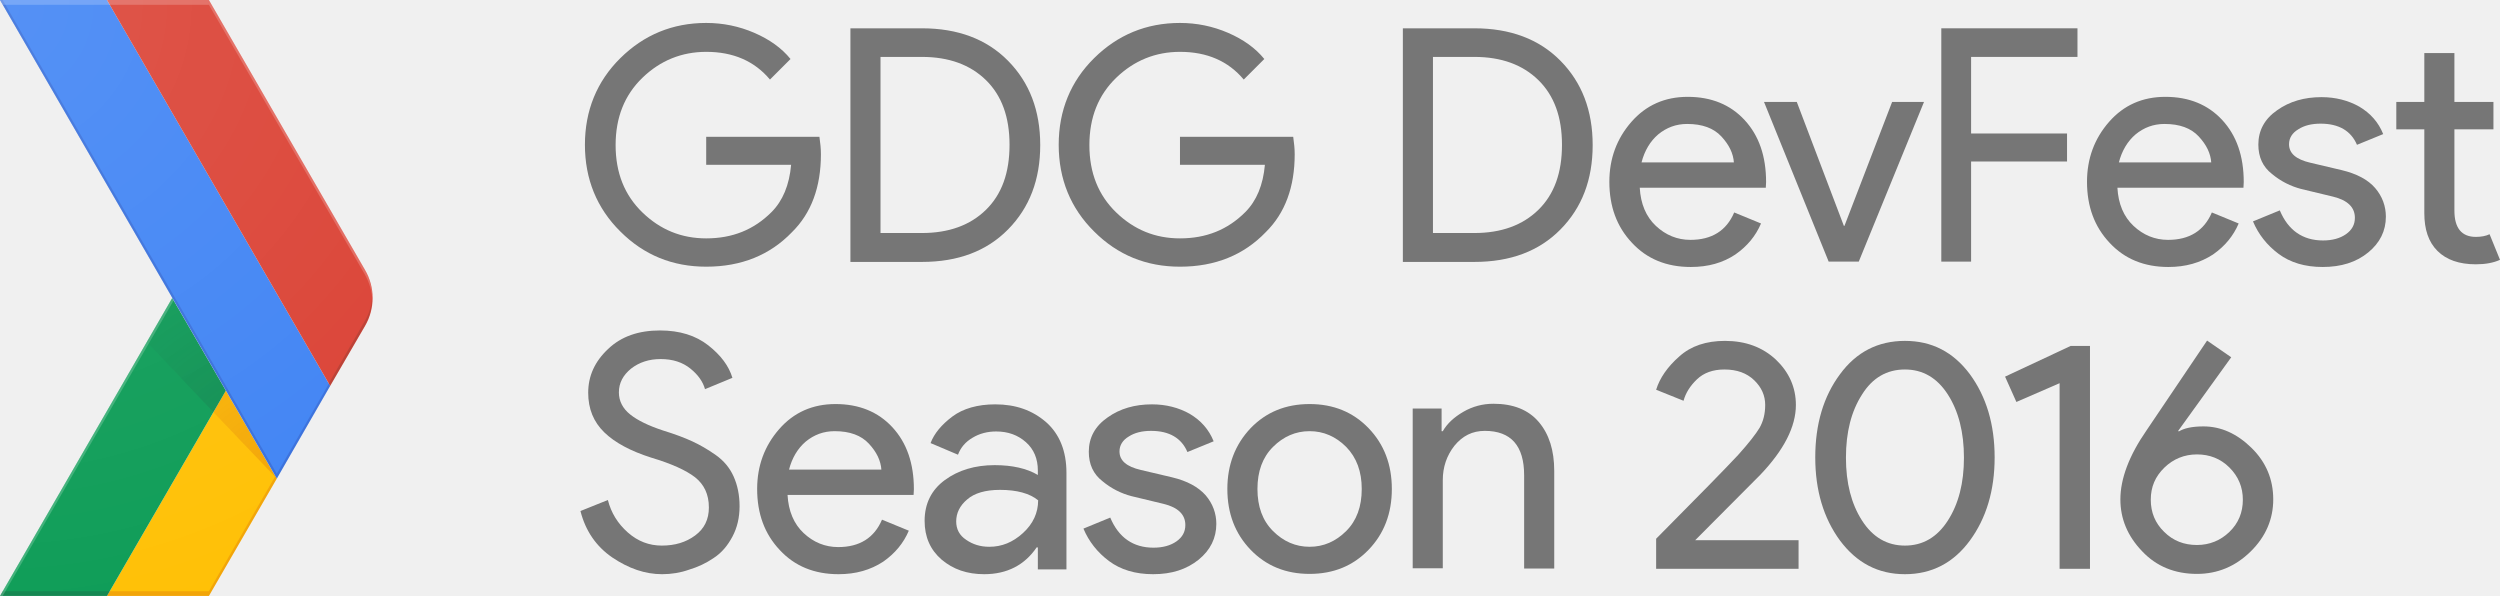
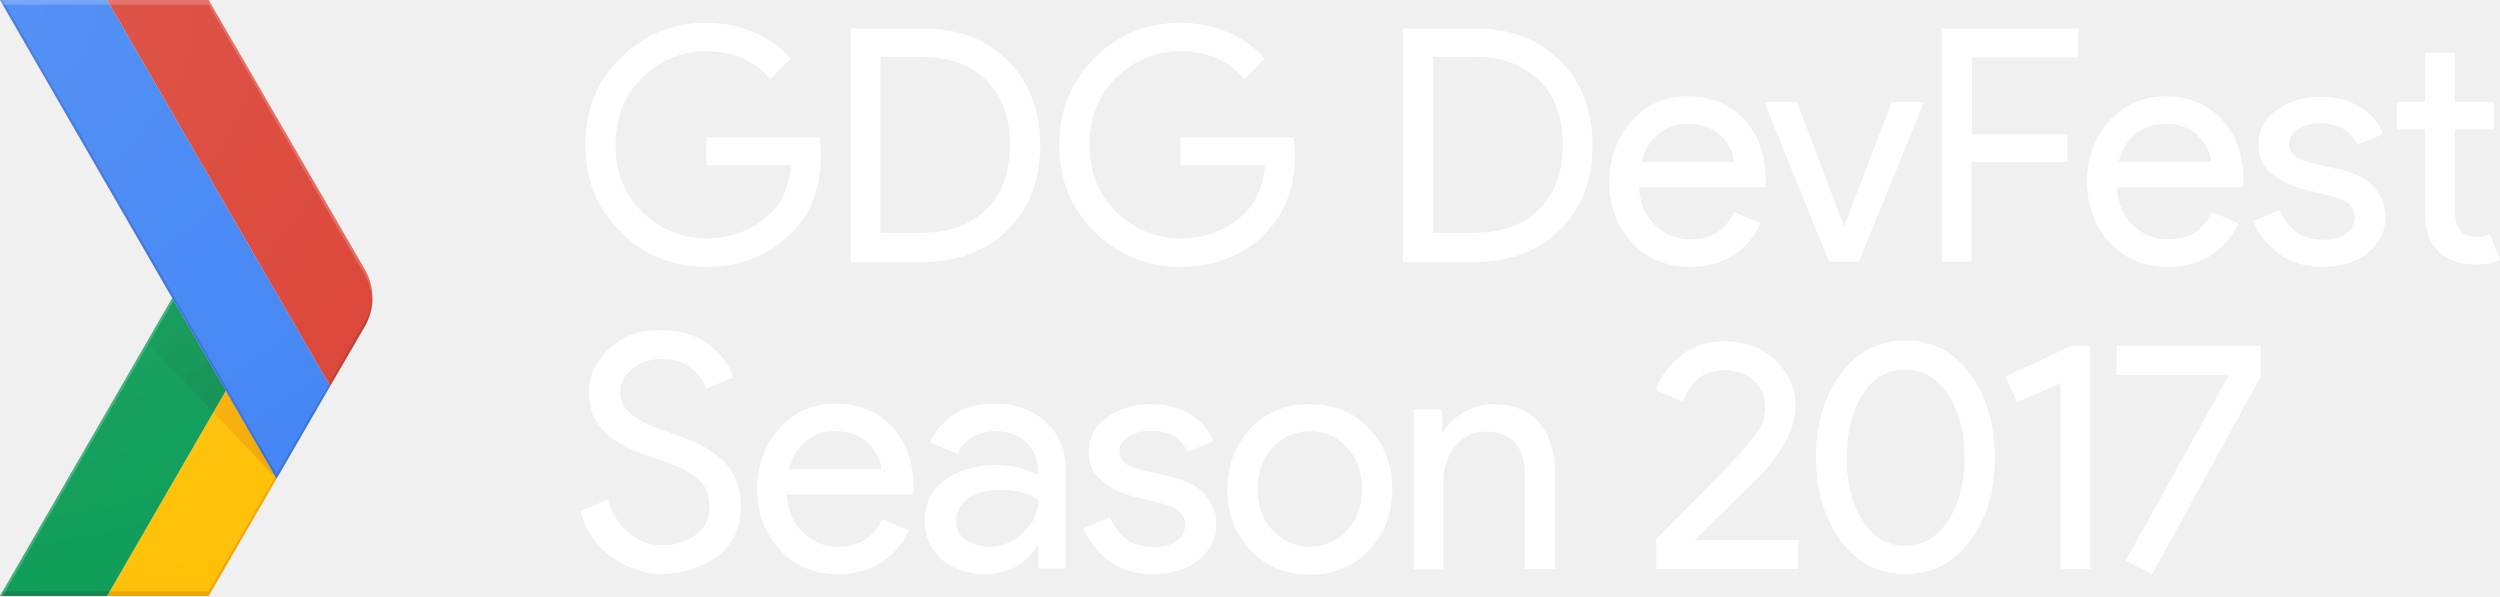
- <svg xmlns="http://www.w3.org/2000/svg" id="Layer_4" viewBox="0 0 839 200">
-   <style>.st0{fill:none;} .st1{fill:#FFC107;} .st2{fill:#0F9D58;} .st3{opacity:0.2;fill:#BF360C;enable-background:new ;} .st4{opacity:0.2;fill:#263238;enable-background:new ;} .st5{opacity:0.2;fill:#FFFFFF;enable-background:new ;} .st6{fill:url(#XMLID_126_);} .st7{fill:url(#XMLID_127_);} .st8{fill:#4285F4;} .st9{fill:#DB4437;} .st10{opacity:0.2;fill:#1A237E;enable-background:new ;} .st11{opacity:0.2;fill:#3E2723;enable-background:new ;} .st12{fill:url(#XMLID_128_);} .st13{fill:#767676;}</style>
+ <svg xmlns="http://www.w3.org/2000/svg" id="Layer_4" viewBox="0 0 536.9 128">
+   <style>.st0{fill:none}.st1{fill:#ffc107}.st2{fill:#0f9d58}.st3{fill:#bf360c}.st3,.st4,.st5{opacity:.2;enable-background:new}.st4{fill:#263238}.st5{fill:#fff}.st6{fill:url(#XMLID_2_)}.st7{fill:url(#XMLID_3_)}.st8{fill:#4285f4}.st9{fill:#db4437}.st10,.st11{opacity:.2;fill:#1a237e;enable-background:new}.st11{fill:#3e2723}.st12{fill:url(#XMLID_4_)}.st13{fill:#fff}</style>
  <g id="XMLID_60_">
    <g id="XMLID_61_">
      <g id="XMLID_62_">
-         <path id="XMLID_106_" class="st0" d="M122.5 90.6L70.1 0H0l57.8 100L0 200h70.1l52.4-90.6c3.3-5.8 3.3-13 0-18.8z" />
-         <path id="XMLID_105_" class="st1" d="M92.4 159.8l-16.6-28.7L35.9 200h34.2l22.8-39.4z" />
-         <path id="XMLID_104_" class="st0" d="M122.5 90.6L70.1 0H0l57.8 100L0 200h70.1l52.4-90.6c3.3-5.8 3.3-13 0-18.8z" />
-         <path id="XMLID_103_" class="st2" d="M57.8 100l18 31.1L35.9 200H0z" />
-         <path id="XMLID_102_" class="st0" d="M122.5 90.6L70.1 0H0l57.8 100L0 200h70.1l52.4-90.6c3.3-5.8 3.3-13 0-18.8z" />
-         <path id="XMLID_101_" class="st3" d="M70.1 198.4H36.8l-.9 1.6h34.2l22.8-39.4-.5-.8z" />
-         <path id="XMLID_100_" class="st0" d="M122.5 90.6L70.1 0H0l57.8 100L0 200h70.1l52.4-90.6c3.3-5.8 3.3-13 0-18.8z" />
-         <path id="XMLID_99_" class="st4" d="M.9 198.4L0 200h35.9l.9-1.6z" />
-         <path id="XMLID_98_" class="st0" d="M122.5 90.6L70.1 0H0l57.8 100L0 200h70.1l52.4-90.6c3.3-5.8 3.3-13 0-18.8z" />
-         <path id="XMLID_96_" class="st5" d="M0 200h.9l57.4-99.2-.5-.8z" />
-         <path id="XMLID_94_" class="st0" d="M122.5 90.6L70.1 0H0l57.8 100L0 200h70.1l52.4-90.6c3.3-5.8 3.3-13 0-18.8z" />
-         <radialGradient id="XMLID_126_" cx="92.62" cy="2707.501" r="69.162" gradientTransform="matrix(1 0 0 -1 0 2867.46)" gradientUnits="userSpaceOnUse">
+         <path id="XMLID_106_" class="st0" d="M78.4 58L44.8 0H0l37 64-37 64h44.8l33.5-58c2.2-3.7 2.2-8.3.1-12z" />
+         <path id="XMLID_105_" class="st1" d="M59.2 102.3L48.5 83.9 23 128h21.8l14.6-25.2z" />
+         <path id="XMLID_104_" class="st0" d="M78.4 58L44.8 0H0l37 64-37 64h44.8l33.5-58c2.2-3.7 2.2-8.3.1-12z" />
+         <path id="XMLID_103_" class="st2" d="M37 64l11.5 19.9L23 128H0z" />
+         <path id="XMLID_102_" class="st0" d="M78.4 58L44.8 0H0l37 64-37 64h44.8l33.5-58c2.2-3.7 2.2-8.3.1-12z" />
+         <path id="XMLID_101_" class="st3" d="M44.8 127H23.6l-.6 1h21.8l14.6-25.2-.2-.5z" />
+         <path id="XMLID_100_" class="st0" d="M78.4 58L44.8 0H0l37 64-37 64h44.8l33.5-58c2.2-3.7 2.2-8.3.1-12z" />
+         <path id="XMLID_99_" class="st4" d="M.6 127l-.6 1h23l.6-1z" />
+         <path id="XMLID_98_" class="st0" d="M78.4 58L44.8 0H0l37 64-37 64h44.8l33.5-58c2.2-3.7 2.2-8.3.1-12z" />
+         <path id="XMLID_96_" class="st5" d="M0 128h.6l36.7-63.5-.3-.5z" />
+         <path id="XMLID_94_" class="st0" d="M78.4 58L44.8 0H0l37 64-37 64h44.8l33.5-58c2.2-3.7 2.2-8.3.1-12z" />
+         <radialGradient id="XMLID_2_" cx="59.277" cy="2693.086" r="44.264" gradientTransform="matrix(1 0 0 -1 0 2795.46)" gradientUnits="userSpaceOnUse">
          <stop offset="0" stop-color="#BF360C" stop-opacity=".2" />
          <stop offset="1" stop-color="#BF360C" stop-opacity=".02" />
        </radialGradient>
-         <path id="XMLID_92_" class="st6" d="M92.9 160.6l-17.1-29.5-4.2 7.2z" />
-         <path id="XMLID_90_" class="st0" d="M122.5 90.6L70.1 0H0l57.8 100L0 200h70.1l52.4-90.6c3.3-5.8 3.3-13 0-18.8z" />
-         <radialGradient id="XMLID_127_" cx="92.423" cy="2707.063" r="69.723" gradientTransform="matrix(1 0 0 -1 0 2867.46)" gradientUnits="userSpaceOnUse">
+         <path id="XMLID_92_" class="st6" d="M59.4 102.8L48.5 83.9l-2.7 4.6z" />
+         <path id="XMLID_90_" class="st0" d="M78.4 58L44.8 0H0l37 64-37 64h44.8l33.5-58c2.2-3.7 2.2-8.3.1-12z" />
+         <radialGradient id="XMLID_3_" cx="59.151" cy="2692.806" r="44.623" gradientTransform="matrix(1 0 0 -1 0 2795.46)" gradientUnits="userSpaceOnUse">
          <stop offset="0" stop-color="#263238" stop-opacity=".2" />
          <stop offset="1" stop-color="#263238" stop-opacity=".02" />
        </radialGradient>
-         <path id="XMLID_89_" class="st7" d="M71.6 138.3l4.2-7.2-18-31.1-8.5 14.8z" />
-         <path id="XMLID_88_" class="st0" d="M122.5 90.6L70.1 0H0l57.8 100L0 200h70.1l52.4-90.6c3.3-5.8 3.3-13 0-18.8z" />
+         <path id="XMLID_89_" class="st7" d="M45.8 88.5l2.7-4.6L37 64l-5.5 9.5z" />
+         <path id="XMLID_88_" class="st0" d="M78.4 58L44.8 0H0l37 64-37 64h44.8l33.5-58c2.2-3.7 2.2-8.3.1-12z" />
        <g id="XMLID_85_">
          <g id="XMLID_86_">
-             <path id="XMLID_87_" class="st8" d="M35.9 0H0l92.9 160.6 17.9-31.1z" />
+             <path id="XMLID_87_" class="st8" d="M23 0H0l59.4 102.8 11.5-19.9z" />
          </g>
        </g>
-         <path id="XMLID_84_" class="st0" d="M122.5 90.6L70.1 0H0l57.8 100L0 200h70.1l52.4-90.6c3.3-5.8 3.3-13 0-18.8z" />
-         <path id="XMLID_83_" class="st9" d="M122.5 109.4c3.4-5.8 3.4-13 0-18.8L70.1 0H35.9l74.9 129.5 11.7-20.1z" />
-         <path id="XMLID_82_" class="st0" d="M122.5 90.6L70.1 0H0l57.8 100L0 200h70.1l52.4-90.6c3.3-5.8 3.3-13 0-18.8z" />
-         <path id="XMLID_71_" class="st10" d="M110.8 129.5l-.4-.8L92.9 159 .9 0H0l92.9 160.6 17.9-31.1z" />
-         <path id="XMLID_69_" class="st0" d="M122.5 90.6L70.1 0H0l57.8 100L0 200h70.1l52.4-90.6c3.3-5.8 3.3-13 0-18.8z" />
-         <path id="XMLID_67_" class="st5" d="M70.1 1.6l52.4 90.6c1.5 2.7 2.3 5.6 2.5 8.6.1-3.5-.7-7-2.5-10.2L70.1 0H0l.9 1.6h69.2z" />
-         <path id="XMLID_66_" class="st0" d="M122.5 90.6L70.1 0H0l57.8 100L0 200h70.1l52.4-90.6c3.3-5.8 3.3-13 0-18.8z" />
-         <path id="XMLID_65_" class="st11" d="M110.8 129.5l11.6-20.1c1.8-3.1 2.6-6.7 2.5-10.2-.1 3-.9 5.9-2.5 8.6l-12.1 20.9.5.8z" />
-         <path id="XMLID_64_" class="st0" d="M122.5 90.6L70.1 0H0l57.8 100L0 200h70.1l52.4-90.6c3.3-5.8 3.3-13 0-18.8z" />
-         <radialGradient id="XMLID_128_" cx="-1.563" cy="2865.898" r="209.922" gradientTransform="matrix(1 0 0 -1 0 2867.46)" gradientUnits="userSpaceOnUse">
+         <path id="XMLID_84_" class="st0" d="M78.4 58L44.8 0H0l37 64-37 64h44.8l33.5-58c2.2-3.7 2.2-8.3.1-12z" />
+         <path id="XMLID_83_" class="st9" d="M78.4 70c2.1-3.7 2.1-8.3 0-12L44.8 0H23l47.9 82.9L78.4 70z" />
+         <path id="XMLID_82_" class="st0" d="M78.4 58L44.8 0H0l37 64-37 64h44.8l33.5-58c2.2-3.7 2.2-8.3.1-12z" />
+         <path id="XMLID_71_" class="st10" d="M70.9 82.9l-.2-.5-11.3 19.4L.6 0H0l59.4 102.8 11.5-19.9z" />
+         <path id="XMLID_69_" class="st0" d="M78.4 58L44.8 0H0l37 64-37 64h44.8l33.5-58c2.2-3.7 2.2-8.3.1-12z" />
+         <path id="XMLID_67_" class="st5" d="M44.8 1l33.5 58c1 1.7 1.5 3.6 1.6 5.5.1-2.2-.4-4.5-1.6-6.5L44.8 0H0l.6 1h44.2z" />
+         <path id="XMLID_66_" class="st0" d="M78.4 58L44.8 0H0l37 64-37 64h44.8l33.5-58c2.2-3.7 2.2-8.3.1-12z" />
+         <path id="XMLID_65_" class="st11" d="M70.9 82.9L78.4 70c1.2-2 1.7-4.3 1.6-6.5-.1 1.9-.6 3.8-1.6 5.5l-7.7 13.4.2.5z" />
+         <path id="XMLID_64_" class="st0" d="M78.4 58L44.8 0H0l37 64-37 64h44.8l33.5-58c2.2-3.7 2.2-8.3.1-12z" />
+         <radialGradient id="XMLID_4_" cx="-1" cy="2794.46" r="134.35" gradientTransform="matrix(1 0 0 -1 0 2795.46)" gradientUnits="userSpaceOnUse">
          <stop offset="0" stop-color="#FFF" stop-opacity=".1" />
          <stop offset="1" stop-color="#FFF" stop-opacity="0" />
        </radialGradient>
-         <path id="XMLID_63_" class="st12" d="M122.5 90.6L70.1 0H0l57.8 100L0 200h70.1l52.4-90.6c3.3-5.8 3.3-13 0-18.8z" />
+         <path id="XMLID_63_" class="st12" d="M78.4 58L44.8 0H0l37 64-37 64h44.8l33.5-58c2.2-3.7 2.2-8.3.1-12z" />
      </g>
    </g>
  </g>
-   <g id="XMLID_7_">
-     <path id="XMLID_2_" class="st13" d="M275.5 51.8c0 10.9-3.2 19.7-9.7 26.1-7.4 7.7-17 11.6-28.8 11.6-11.3 0-20.9-3.9-28.8-11.8-7.9-7.8-11.9-17.6-11.9-29.1s4-21.3 11.9-29.1c7.9-7.8 17.5-11.8 28.8-11.8 5.6 0 11 1.1 16.1 3.3 5.1 2.2 9.2 5.1 12.2 8.8l-6.9 6.9c-5.2-6.2-12.3-9.3-21.4-9.3-8.2 0-15.4 2.9-21.4 8.7-6 5.8-9 13.3-9 22.6s3 16.8 9 22.6c6 5.8 13.1 8.7 21.4 8.7 8.8 0 16-2.9 21.9-8.8 3.8-3.8 6-9.1 6.6-15.9H237v-9.4h38c.3 2.1.5 4 .5 5.9z" />
-     <path id="XMLID_4_" class="st13" d="M285.4 87.8V9.5h24c12 0 21.7 3.6 28.9 10.9 7.2 7.3 10.8 16.7 10.8 28.3s-3.6 21-10.8 28.3c-7.2 7.3-16.8 10.9-28.9 10.9h-24zm10.1-9.6h13.9c9 0 16.2-2.6 21.5-7.8 5.3-5.2 7.9-12.4 7.9-21.8 0-9.3-2.6-16.5-7.9-21.7-5.3-5.2-12.5-7.8-21.5-7.8h-13.9v59.1z" />
-     <path id="XMLID_8_" class="st13" d="M434.5 51.8c0 10.9-3.2 19.7-9.7 26.1-7.4 7.7-17 11.6-28.8 11.6-11.3 0-20.9-3.9-28.8-11.8-7.9-7.8-11.9-17.6-11.9-29.1s4-21.3 11.9-29.1c7.9-7.8 17.5-11.8 28.8-11.8 5.6 0 11 1.1 16.1 3.3 5.1 2.2 9.2 5.1 12.2 8.8l-6.9 6.9c-5.2-6.2-12.3-9.3-21.4-9.3-8.2 0-15.4 2.9-21.4 8.7-6 5.8-9 13.3-9 22.6s3 16.8 9 22.6c6 5.8 13.1 8.7 21.4 8.7 8.8 0 16-2.9 21.9-8.8 3.8-3.8 6-9.1 6.6-15.9H396v-9.4h38c.3 2.1.5 4 .5 5.9z" />
-     <path id="XMLID_10_" class="st13" d="M470.8 87.8V9.5h24c12 0 21.7 3.6 28.9 10.9 7.2 7.3 10.8 16.7 10.8 28.3s-3.6 21-10.8 28.3c-7.2 7.3-16.8 10.9-28.9 10.9h-24zm10.1-9.6h13.9c9 0 16.2-2.6 21.5-7.8 5.3-5.2 7.9-12.4 7.9-21.8 0-9.3-2.6-16.5-7.9-21.7-5.3-5.2-12.5-7.8-21.5-7.8h-13.9v59.1z" />
-     <path id="XMLID_13_" class="st13" d="M567.4 89.6c-8.1 0-14.7-2.7-19.7-8.1-5.1-5.4-7.6-12.2-7.6-20.5 0-7.8 2.5-14.5 7.4-20.1 4.9-5.6 11.2-8.4 18.9-8.4 7.9 0 14.3 2.6 19.1 7.8 4.8 5.2 7.2 12.1 7.2 20.8l-.1 1.9h-42.3c.3 5.4 2.1 9.7 5.4 12.8 3.3 3.1 7.2 4.7 11.6 4.7 7.2 0 12.1-3.1 14.7-9.2l9 3.7c-1.8 4.2-4.6 7.6-8.6 10.4-4.2 2.8-9.1 4.2-15 4.2zm14.5-35c-.2-3.1-1.6-6-4.2-8.8-2.6-2.8-6.4-4.2-11.5-4.2-3.7 0-6.9 1.2-9.7 3.5-2.7 2.3-4.6 5.5-5.6 9.4h31z" />
-     <path id="XMLID_16_" class="st13" d="M613.7 87.8L592 34.2h11l15.8 41.6h.2l16-41.6h10.7l-21.9 53.6h-10.1z" />
-     <path id="XMLID_18_" class="st13" d="M661.6 87.8h-10.1V9.5h45.7v9.6h-35.7v25.7h32.2v9.4h-32.2v33.6z" />
-     <path id="XMLID_20_" class="st13" d="M727.7 89.6c-8.1 0-14.7-2.7-19.7-8.1-5.1-5.4-7.6-12.2-7.6-20.5 0-7.8 2.5-14.5 7.4-20.1 4.9-5.6 11.2-8.4 18.9-8.4 7.9 0 14.3 2.6 19.1 7.8 4.8 5.2 7.2 12.1 7.2 20.8l-.1 1.9h-42.3c.3 5.4 2.1 9.7 5.4 12.8 3.3 3.1 7.2 4.7 11.6 4.7 7.2 0 12.1-3.1 14.7-9.2l9 3.7c-1.8 4.2-4.6 7.6-8.6 10.4-4.3 2.8-9.2 4.2-15 4.2zm14.4-35c-.2-3.1-1.6-6-4.2-8.8-2.6-2.8-6.4-4.2-11.5-4.2-3.7 0-6.9 1.2-9.7 3.5-2.7 2.3-4.6 5.5-5.6 9.4h31z" />
-     <path id="XMLID_27_" class="st13" d="M779.5 89.6c-6 0-10.9-1.5-14.8-4.4-3.9-2.9-6.8-6.6-8.6-10.9l9-3.7c2.8 6.7 7.7 10.1 14.5 10.1 3.1 0 5.7-.7 7.7-2.1 2-1.4 3-3.2 3-5.5 0-3.5-2.4-5.9-7.3-7.1l-10.8-2.6c-3.4-.9-6.7-2.5-9.7-5-3.1-2.4-4.6-5.7-4.6-9.9 0-4.7 2.1-8.6 6.3-11.5 4.2-3 9.2-4.4 14.9-4.4 4.7 0 9 1.1 12.7 3.2 3.7 2.2 6.4 5.2 8 9.2l-8.8 3.6c-2-4.7-6.1-7.1-12.2-7.1-3 0-5.5.6-7.5 1.9-2 1.2-3.1 2.9-3.1 5 0 3.1 2.4 5.1 7.1 6.2l10.6 2.5c5 1.2 8.8 3.2 11.2 6 2.4 2.8 3.6 6.1 3.6 9.6 0 4.8-2 8.8-5.9 12-4 3.3-9.1 4.9-15.3 4.9z" />
-     <path id="XMLID_29_" class="st13" d="M830.9 88.7c-5.6 0-9.9-1.5-12.9-4.5s-4.4-7.2-4.4-12.7V43.4h-9.4v-9.2h9.4V17.8h10.1v16.4h13.1v9.2h-13.1v27.3c0 5.8 2.4 8.8 7.2 8.8 1.8 0 3.4-.3 4.6-.9l3.5 8.6c-2.2 1-4.9 1.5-8.1 1.5z" />
-     <path id="XMLID_31_" class="st13" d="M222.2 192.7c-5.7 0-11.2-1.9-16.7-5.6-5.4-3.7-9-8.9-10.7-15.6l9.2-3.7c1.1 4.3 3.3 7.9 6.7 10.9 3.4 3 7.2 4.4 11.4 4.4 4.4 0 8.1-1.1 11.2-3.4 3.1-2.3 4.6-5.4 4.6-9.4 0-4.4-1.6-7.7-4.6-10.1-3.1-2.4-8-4.6-14.7-6.6-6.9-2.2-12.2-5-15.8-8.5-3.6-3.5-5.4-7.9-5.4-13.3 0-5.6 2.2-10.5 6.7-14.7 4.4-4.2 10.2-6.2 17.4-6.2 6.6 0 12 1.7 16.2 5 4.2 3.3 6.9 6.9 8.1 10.9l-9.2 3.8c-.7-2.5-2.3-4.8-4.9-6.9-2.6-2.1-5.9-3.2-10-3.2-3.9 0-7.2 1.1-9.9 3.2-2.7 2.2-4.1 4.8-4.1 8 0 2.9 1.3 5.4 3.8 7.4s6.2 3.8 11.1 5.4c3.9 1.2 7.1 2.4 9.7 3.6 2.6 1.2 5.2 2.7 7.9 4.6 2.7 1.9 4.7 4.3 6 7.2 1.3 2.9 2 6.2 2 10s-.8 7.2-2.4 10.2c-1.6 3-3.6 5.4-6.2 7.1-2.6 1.8-5.4 3.1-8.4 4-2.8 1-5.9 1.5-9 1.5z" />
-     <path id="XMLID_33_" class="st13" d="M281.4 192.7c-8.1 0-14.7-2.7-19.7-8.1-5.1-5.4-7.6-12.2-7.6-20.5 0-7.8 2.5-14.5 7.4-20.1 4.9-5.6 11.2-8.4 18.9-8.4 7.9 0 14.3 2.6 19.1 7.8 4.8 5.2 7.2 12.1 7.2 20.8l-.1 1.9h-42.3c.3 5.4 2.1 9.7 5.4 12.8 3.3 3.1 7.2 4.7 11.6 4.7 7.2 0 12.1-3.1 14.7-9.2l9 3.7c-1.8 4.2-4.6 7.6-8.6 10.4-4.3 2.8-9.2 4.2-15 4.2zm14.4-35c-.2-3.1-1.6-6-4.2-8.8-2.6-2.8-6.4-4.2-11.5-4.2-3.7 0-6.9 1.2-9.7 3.5-2.7 2.3-4.6 5.5-5.6 9.4h31z" />
-     <path id="XMLID_36_" class="st13" d="M330.3 192.7c-5.7 0-10.4-1.6-14.3-4.9-3.8-3.3-5.7-7.6-5.7-13 0-5.8 2.3-10.4 6.8-13.7 4.5-3.3 10.1-5 16.7-5 5.9 0 10.8 1.1 14.5 3.3v-1.5c0-3.9-1.3-7.1-4-9.5-2.7-2.4-6-3.6-10-3.6-2.9 0-5.6.7-7.9 2.1-2.4 1.4-4 3.3-4.9 5.7l-9.2-3.9c1.2-3.2 3.7-6.2 7.3-8.9 3.6-2.7 8.5-4.1 14.4-4.1 6.9 0 12.5 2 17.1 6 4.5 4 6.8 9.7 6.8 17v32.4h-9.6v-7.4h-.4c-4 5.9-9.9 9-17.6 9zm1.7-9.2c4.2 0 7.9-1.5 11.3-4.6 3.4-3.1 5.1-6.8 5.1-11-2.8-2.3-7.1-3.5-12.8-3.5-4.9 0-8.6 1.1-11 3.2-2.5 2.1-3.7 4.6-3.7 7.4 0 2.6 1.1 4.7 3.4 6.2 2.2 1.5 4.7 2.3 7.7 2.3z" />
-     <path id="XMLID_39_" class="st13" d="M387 192.7c-6 0-10.9-1.5-14.8-4.4-3.9-2.9-6.8-6.6-8.6-10.9l9-3.7c2.8 6.7 7.7 10.1 14.5 10.1 3.1 0 5.7-.7 7.7-2.1 2-1.4 3-3.2 3-5.5 0-3.5-2.4-5.9-7.3-7.1l-10.8-2.6c-3.4-.9-6.7-2.5-9.7-5-3.1-2.4-4.6-5.7-4.6-9.9 0-4.7 2.1-8.6 6.3-11.5 4.2-3 9.2-4.4 14.9-4.4 4.7 0 9 1.1 12.7 3.2 3.7 2.2 6.4 5.2 8 9.2l-8.8 3.6c-2-4.7-6.1-7.1-12.2-7.1-3 0-5.5.6-7.5 1.9-2 1.2-3.1 2.9-3.1 5 0 3.1 2.4 5.1 7.1 6.2l10.6 2.5c5 1.2 8.7 3.2 11.2 6 2.4 2.8 3.6 6.1 3.6 9.6 0 4.8-2 8.8-5.9 12-4.1 3.3-9.1 4.9-15.3 4.9z" />
-     <path id="XMLID_41_" class="st13" d="M419.7 143.7c5.2-5.4 11.8-8.1 19.8-8.1s14.6 2.7 19.8 8.1c5.2 5.4 7.8 12.2 7.8 20.4s-2.6 15-7.8 20.4c-5.2 5.4-11.8 8.1-19.8 8.1s-14.6-2.7-19.8-8.1c-5.2-5.4-7.8-12.2-7.8-20.4 0-8.1 2.6-14.9 7.8-20.4zm7.5 34.5c3.5 3.5 7.6 5.3 12.3 5.3 4.7 0 8.8-1.8 12.3-5.3s5.2-8.2 5.2-14.1c0-5.8-1.7-10.5-5.2-14.1-3.5-3.5-7.6-5.3-12.3-5.3-4.7 0-8.8 1.8-12.3 5.3s-5.2 8.2-5.2 14.1 1.7 10.6 5.2 14.1z" />
-     <path id="XMLID_44_" class="st13" d="M483.8 137.3v7.4h.4c1.5-2.6 3.8-4.7 6.9-6.5 3.1-1.8 6.5-2.7 10.1-2.7 6.6 0 11.7 2 15.2 6.1s5.2 9.6 5.2 16.4v32.8h-10.1v-31.3c0-9.9-4.4-14.9-13.2-14.9-4.2 0-7.5 1.7-10.2 5-2.6 3.3-3.9 7.2-3.9 11.5v29.6h-10.1v-53.6h9.7z" />
-     <path id="XMLID_46_" class="st13" d="M603.5 190.9h-47.7v-10.1c14.3-14.4 23.4-23.7 27.5-28.1 3.6-4 6-7.1 7.2-9.1 1.2-2.1 1.9-4.6 1.9-7.7 0-3.1-1.2-5.9-3.7-8.3-2.5-2.4-5.8-3.6-10-3.6-3.8 0-6.9 1.1-9.2 3.3-2.3 2.2-3.8 4.6-4.5 7.2l-9.2-3.7c1.2-3.9 3.8-7.7 7.8-11.2 3.9-3.5 9-5.2 15.3-5.2 6.9 0 12.6 2.1 17.1 6.3 4.4 4.2 6.7 9.3 6.7 15.2 0 7.3-4 15.1-11.9 23.4l-21.9 22h34.7v9.6z" />
-     <path id="XMLID_48_" class="st13" d="M661.1 181.4c-5.5 7.5-12.8 11.3-21.8 11.3s-16.2-3.8-21.8-11.3c-5.5-7.5-8.3-16.8-8.3-27.9 0-11.2 2.8-20.5 8.3-27.9 5.5-7.5 12.8-11.2 21.8-11.2s16.2 3.7 21.8 11.2c5.5 7.5 8.3 16.8 8.3 27.9 0 11.1-2.8 20.4-8.3 27.9zm-21.8 1.7c6 0 10.8-2.8 14.4-8.4 3.6-5.6 5.4-12.6 5.4-21.1 0-8.5-1.8-15.6-5.4-21.2-3.6-5.6-8.4-8.4-14.4-8.4-6.1 0-10.9 2.8-14.4 8.4-3.6 5.6-5.4 12.6-5.4 21.2 0 8.5 1.8 15.5 5.4 21.1 3.6 5.6 8.4 8.4 14.4 8.4z" />
-     <path id="XMLID_51_" class="st13" d="M701.3 190.9h-10.1v-62.3l-14.5 6.3-3.8-8.5 22-10.3h6.5v74.8z" />
-     <path id="XMLID_53_" class="st13" d="M739.5 143.1c5.8 0 11.2 2.4 16.1 7.2 4.9 4.8 7.3 10.6 7.3 17.3 0 6.6-2.5 12.5-7.6 17.5s-11.1 7.5-18 7.5c-7.4 0-13.6-2.5-18.4-7.6-4.9-5.1-7.3-10.9-7.3-17.4 0-6.9 2.9-14.7 8.8-23.2l20.3-30.1 8.1 5.6-17.8 24.7.2.2c1.8-1.1 4.5-1.7 8.3-1.7zm-2.2 39.8c4.2 0 7.9-1.5 10.9-4.4 3-2.9 4.5-6.5 4.5-10.8 0-4.2-1.5-7.8-4.5-10.8-3-3-6.7-4.4-10.9-4.4s-7.9 1.5-10.9 4.4c-3.1 3-4.6 6.5-4.6 10.8 0 4.3 1.5 7.9 4.5 10.8 3 3 6.7 4.4 11 4.4z" />
-   </g>
+   <path class="st13" d="M176.3 33.2c0 7-2.1 12.6-6.2 16.7-4.7 4.9-10.9 7.4-18.4 7.4-7.2 0-13.4-2.5-18.4-7.5-5.1-5-7.6-11.2-7.6-18.7s2.5-13.6 7.6-18.7c5.1-5 11.2-7.5 18.4-7.5 3.6 0 7 .7 10.3 2.1 3.3 1.4 5.9 3.3 7.8 5.6l-4.4 4.4c-3.3-4-7.9-6-13.7-6-5.3 0-9.8 1.9-13.7 5.6-3.8 3.7-5.8 8.5-5.8 14.5 0 5.9 1.9 10.7 5.8 14.5 3.9 3.7 8.4 5.6 13.7 5.6 5.6 0 10.3-1.9 14-5.6 2.4-2.4 3.8-5.8 4.2-10.1h-18.2v-6H176c.2 1.2.3 2.5.3 3.7zm6.4 23V6.1H198c7.7 0 13.9 2.3 18.5 7 4.6 4.6 6.9 10.7 6.9 18.1s-2.3 13.5-6.9 18.1c-4.6 4.6-10.8 7-18.5 7h-15.3zm6.4-6.2h8.9c5.8 0 10.4-1.7 13.8-5 3.4-3.3 5.1-8 5.1-13.9s-1.7-10.6-5.1-13.9c-3.4-3.3-8-5-13.8-5h-8.9V50zm89-16.8c0 7-2.1 12.6-6.2 16.7-4.7 4.9-10.9 7.4-18.4 7.4-7.2 0-13.4-2.5-18.4-7.5-5.1-5-7.6-11.2-7.6-18.7s2.5-13.6 7.6-18.7c5.1-5 11.2-7.5 18.4-7.5 3.6 0 7 .7 10.3 2.1 3.3 1.4 5.9 3.3 7.8 5.6l-4.4 4.4c-3.3-4-7.9-6-13.7-6-5.3 0-9.8 1.9-13.7 5.6-3.8 3.7-5.8 8.5-5.8 14.5 0 5.9 1.9 10.7 5.8 14.5 3.9 3.7 8.4 5.6 13.7 5.6 5.6 0 10.3-1.9 14-5.6 2.4-2.4 3.8-5.8 4.2-10.1h-18.2v-6h24.3c.2 1.2.3 2.5.3 3.7zm23.2 23V6.1h15.3c7.7 0 13.9 2.3 18.5 7 4.6 4.6 6.9 10.7 6.9 18.1s-2.3 13.5-6.9 18.1c-4.6 4.6-10.8 7-18.5 7h-15.3zm6.5-6.2h8.9c5.8 0 10.4-1.7 13.8-5 3.4-3.3 5.1-8 5.1-13.9s-1.7-10.6-5.1-13.9c-3.4-3.3-8-5-13.8-5h-8.9V50zm55.3 7.3c-5.2 0-9.4-1.7-12.6-5.2-3.2-3.5-4.9-7.8-4.9-13.1 0-5 1.6-9.3 4.7-12.9 3.1-3.6 7.2-5.4 12.1-5.4 5.1 0 9.2 1.7 12.2 5 3.1 3.3 4.6 7.7 4.6 13.3l-.1 1.2H352c.2 3.5 1.3 6.2 3.5 8.2 2.1 2 4.6 3 7.5 3 4.6 0 7.7-2 9.4-5.9l5.7 2.4c-1.1 2.7-3 4.9-5.5 6.7-2.6 1.8-5.7 2.7-9.5 2.7zm9.3-22.4c-.1-2-1-3.8-2.7-5.6-1.7-1.8-4.1-2.7-7.4-2.7-2.4 0-4.4.7-6.2 2.2-1.8 1.5-3 3.5-3.6 6h19.9zm20.4 21.3l-13.9-34.3h7L396 48.5h.1l10.2-26.6h6.9l-14 34.3h-6.4zm30.6 0H417V6.1h29.3v6.2h-22.8v16.5H444v6h-20.6v21.4zm42.3 1.1c-5.2 0-9.4-1.7-12.6-5.2-3.2-3.5-4.9-7.8-4.9-13.1 0-5 1.6-9.3 4.7-12.9 3.2-3.6 7.2-5.4 12.1-5.4 5.1 0 9.2 1.7 12.2 5 3.1 3.3 4.6 7.7 4.6 13.3l-.1 1.2h-27.1c.2 3.5 1.3 6.2 3.5 8.2 2.1 2 4.6 3 7.5 3 4.6 0 7.7-2 9.4-5.9l5.7 2.4c-1.1 2.7-3 4.9-5.5 6.7-2.6 1.8-5.8 2.7-9.5 2.7zm9.2-22.4c-.1-2-1-3.8-2.7-5.6-1.7-1.8-4.1-2.7-7.4-2.7-2.4 0-4.4.7-6.2 2.2-1.8 1.5-3 3.5-3.6 6h19.9zm24 22.4c-3.8 0-7-.9-9.5-2.8s-4.3-4.2-5.5-7l5.7-2.4c1.8 4.3 4.9 6.4 9.3 6.4 2 0 3.7-.4 4.9-1.3 1.3-.9 1.9-2.1 1.9-3.5 0-2.2-1.6-3.8-4.7-4.5l-6.9-1.7c-2.2-.6-4.3-1.6-6.2-3.2-2-1.6-2.9-3.7-2.9-6.3 0-3 1.3-5.5 4-7.4 2.7-1.9 5.9-2.8 9.6-2.8 3 0 5.7.7 8.1 2.1 2.4 1.4 4.1 3.3 5.1 5.9l-5.6 2.3c-1.3-3-3.9-4.6-7.8-4.6-1.9 0-3.5.4-4.8 1.2-1.3.8-2 1.9-2 3.2 0 2 1.5 3.3 4.5 4l6.8 1.6c3.2.7 5.6 2 7.1 3.9 1.5 1.8 2.3 3.9 2.3 6.2 0 3.1-1.3 5.6-3.8 7.7-2.4 2-5.6 3-9.6 3zm32.9-.5c-3.6 0-6.3-1-8.2-2.9-1.9-1.9-2.8-4.6-2.8-8.1v-18h-6v-5.9h6V11.4h6.4v10.5h8.4v5.9h-8.4v17.5c0 3.7 1.5 5.6 4.6 5.6 1.2 0 2.1-.2 2.9-.6l2.2 5.5c-1.4.7-3.1 1-5.1 1zm-389.6 66.5c-3.6 0-7.2-1.2-10.7-3.6-3.5-2.4-5.8-5.7-6.8-10l5.9-2.4c.7 2.8 2.1 5.1 4.3 7 2.2 1.9 4.6 2.8 7.3 2.8 2.8 0 5.2-.7 7.2-2.2 2-1.5 3-3.5 3-6 0-2.8-1-5-3-6.5s-5.1-2.9-9.4-4.2c-4.4-1.4-7.8-3.2-10.1-5.4s-3.4-5.1-3.4-8.5c0-3.6 1.4-6.7 4.3-9.4 2.8-2.7 6.6-4 11.1-4 4.2 0 7.7 1.1 10.4 3.2s4.4 4.4 5.2 7l-5.9 2.4c-.4-1.6-1.5-3.1-3.1-4.4-1.7-1.4-3.8-2-6.4-2-2.5 0-4.6.7-6.3 2.1-1.8 1.4-2.6 3.1-2.6 5.1 0 1.9.8 3.4 2.4 4.7 1.6 1.3 4 2.4 7.1 3.5 2.5.8 4.5 1.6 6.2 2.3 1.7.7 3.3 1.7 5 3 1.7 1.2 3 2.8 3.9 4.6.9 1.8 1.3 4 1.3 6.4 0 2.4-.5 4.6-1.5 6.5-1 1.9-2.3 3.4-4 4.5-1.7 1.1-3.4 2-5.4 2.6-2 .6-4 .9-6 .9zm37.9 0c-5.2 0-9.4-1.7-12.6-5.2-3.2-3.5-4.9-7.8-4.9-13.1 0-5 1.6-9.3 4.7-12.9 3.1-3.6 7.2-5.4 12.1-5.4 5.1 0 9.2 1.7 12.2 5 3.1 3.3 4.6 7.7 4.6 13.3l-.1 1.2H169c.2 3.5 1.3 6.2 3.5 8.2 2.1 2 4.6 3 7.5 3 4.6 0 7.7-2 9.4-5.9l5.7 2.4c-1.1 2.7-3 4.9-5.5 6.7-2.6 1.8-5.8 2.7-9.5 2.7zm9.2-22.4c-.1-2-1-3.8-2.7-5.6-1.7-1.8-4.1-2.7-7.4-2.7-2.4 0-4.4.7-6.2 2.2-1.8 1.5-3 3.5-3.6 6h19.9zm22.1 22.4c-3.6 0-6.7-1.1-9.1-3.1-2.4-2.1-3.7-4.9-3.7-8.3 0-3.7 1.4-6.7 4.3-8.8 2.9-2.1 6.5-3.2 10.7-3.2 3.8 0 6.9.7 9.3 2.1v-1c0-2.5-.9-4.5-2.6-6.1-1.7-1.5-3.9-2.3-6.4-2.3-1.9 0-3.6.4-5.1 1.3-1.5.9-2.6 2.1-3.1 3.6l-5.9-2.5c.8-2.1 2.4-4 4.7-5.7 2.3-1.8 5.4-2.6 9.2-2.6 4.4 0 8 1.3 10.9 3.9 2.9 2.6 4.3 6.2 4.3 10.8v20.7H223v-4.8h-.3c-2.6 4.1-6.4 6-11.3 6zm1.1-5.9c2.7 0 5.1-1 7.2-3 2.2-2 3.3-4.3 3.3-7-1.8-1.5-4.5-2.2-8.2-2.2-3.1 0-5.5.7-7.1 2-1.6 1.4-2.4 2.9-2.4 4.8 0 1.7.7 3 2.2 4 1.4.9 3.1 1.4 5 1.4zm35.2 5.9c-3.8 0-7-.9-9.5-2.8s-4.3-4.2-5.5-7l5.7-2.4c1.8 4.3 4.9 6.4 9.3 6.4 2 0 3.7-.4 4.9-1.3 1.3-.9 1.9-2.1 1.9-3.5 0-2.2-1.6-3.8-4.7-4.5l-6.9-1.7c-2.2-.6-4.3-1.6-6.2-3.2-2-1.6-2.9-3.7-2.9-6.3 0-3 1.3-5.5 4-7.4 2.7-1.9 5.9-2.8 9.6-2.8 3 0 5.7.7 8.1 2.1 2.4 1.4 4.1 3.3 5.1 5.9l-5.6 2.3c-1.3-3-3.9-4.6-7.8-4.6-1.9 0-3.5.4-4.8 1.2-1.3.8-2 1.9-2 3.2 0 2 1.5 3.3 4.6 4l6.8 1.6c3.2.7 5.6 2 7.1 3.9 1.5 1.8 2.3 3.9 2.3 6.2 0 3.1-1.3 5.6-3.8 7.7-2.5 2-5.8 3-9.7 3zM268.6 92c3.3-3.5 7.5-5.2 12.7-5.2 5.1 0 9.4 1.7 12.7 5.2 3.3 3.5 5 7.8 5 13.1 0 5.2-1.7 9.6-5 13.1s-7.5 5.2-12.7 5.2c-5.1 0-9.4-1.7-12.7-5.2-3.3-3.5-5-7.8-5-13.1s1.7-9.6 5-13.1zm4.8 22c2.2 2.3 4.8 3.4 7.9 3.4 3 0 5.7-1.1 7.9-3.4s3.3-5.3 3.3-9-1.1-6.7-3.3-9c-2.2-2.3-4.8-3.4-7.9-3.4-3 0-5.7 1.1-7.9 3.4s-3.3 5.3-3.3 9c0 3.8 1.1 6.8 3.3 9zm36.3-26.1v4.8h.3c.9-1.6 2.4-3 4.4-4.2 2-1.1 4.2-1.7 6.4-1.7 4.2 0 7.5 1.3 9.7 3.9 2.2 2.6 3.4 6.1 3.4 10.5v21h-6.4v-20c0-6.3-2.8-9.5-8.5-9.5-2.7 0-4.8 1.1-6.5 3.2-1.7 2.1-2.5 4.6-2.5 7.4v19h-6.4V87.9h6.1zm76.5 34.3h-30.5v-6.4c9.1-9.2 15-15.2 17.6-18 2.3-2.6 3.8-4.5 4.6-5.8.8-1.3 1.2-3 1.2-4.9 0-2-.8-3.8-2.4-5.3-1.6-1.5-3.7-2.3-6.4-2.3-2.4 0-4.4.7-5.9 2.1-1.5 1.4-2.4 3-2.9 4.6l-5.9-2.4c.8-2.5 2.5-4.9 5-7.1 2.5-2.2 5.8-3.4 9.8-3.4 4.4 0 8.1 1.4 10.9 4.1 2.8 2.7 4.3 5.9 4.3 9.7 0 4.7-2.5 9.7-7.6 15L364 116h22.2v6.2zm36.9-6.1c-3.5 4.8-8.2 7.2-13.9 7.2-5.7 0-10.4-2.4-13.9-7.2-3.5-4.8-5.3-10.8-5.3-17.9 0-7.1 1.8-13.1 5.3-17.9 3.5-4.8 8.2-7.2 13.9-7.2 5.7 0 10.4 2.4 13.9 7.2 3.5 4.8 5.3 10.7 5.3 17.9 0 7.2-1.7 13.1-5.3 17.9zm-13.9 1.1c3.8 0 6.9-1.8 9.2-5.4 2.3-3.6 3.5-8.1 3.5-13.5 0-5.5-1.2-10-3.5-13.5-2.3-3.6-5.4-5.4-9.2-5.4-3.9 0-7 1.8-9.2 5.4-2.3 3.6-3.4 8.1-3.4 13.5s1.1 9.9 3.4 13.5c2.2 3.6 5.3 5.4 9.2 5.4zm39.7 5h-6.4V82.3l-9.3 4.1-2.5-5.5 14.1-6.6h4.1v47.9zm13.3 1.1l-5.7-2.9 22.2-39.9h-24.2l.1-6.2h30.9v6.6l-23.3 42.4z" id="XMLID_7_" />
</svg>
